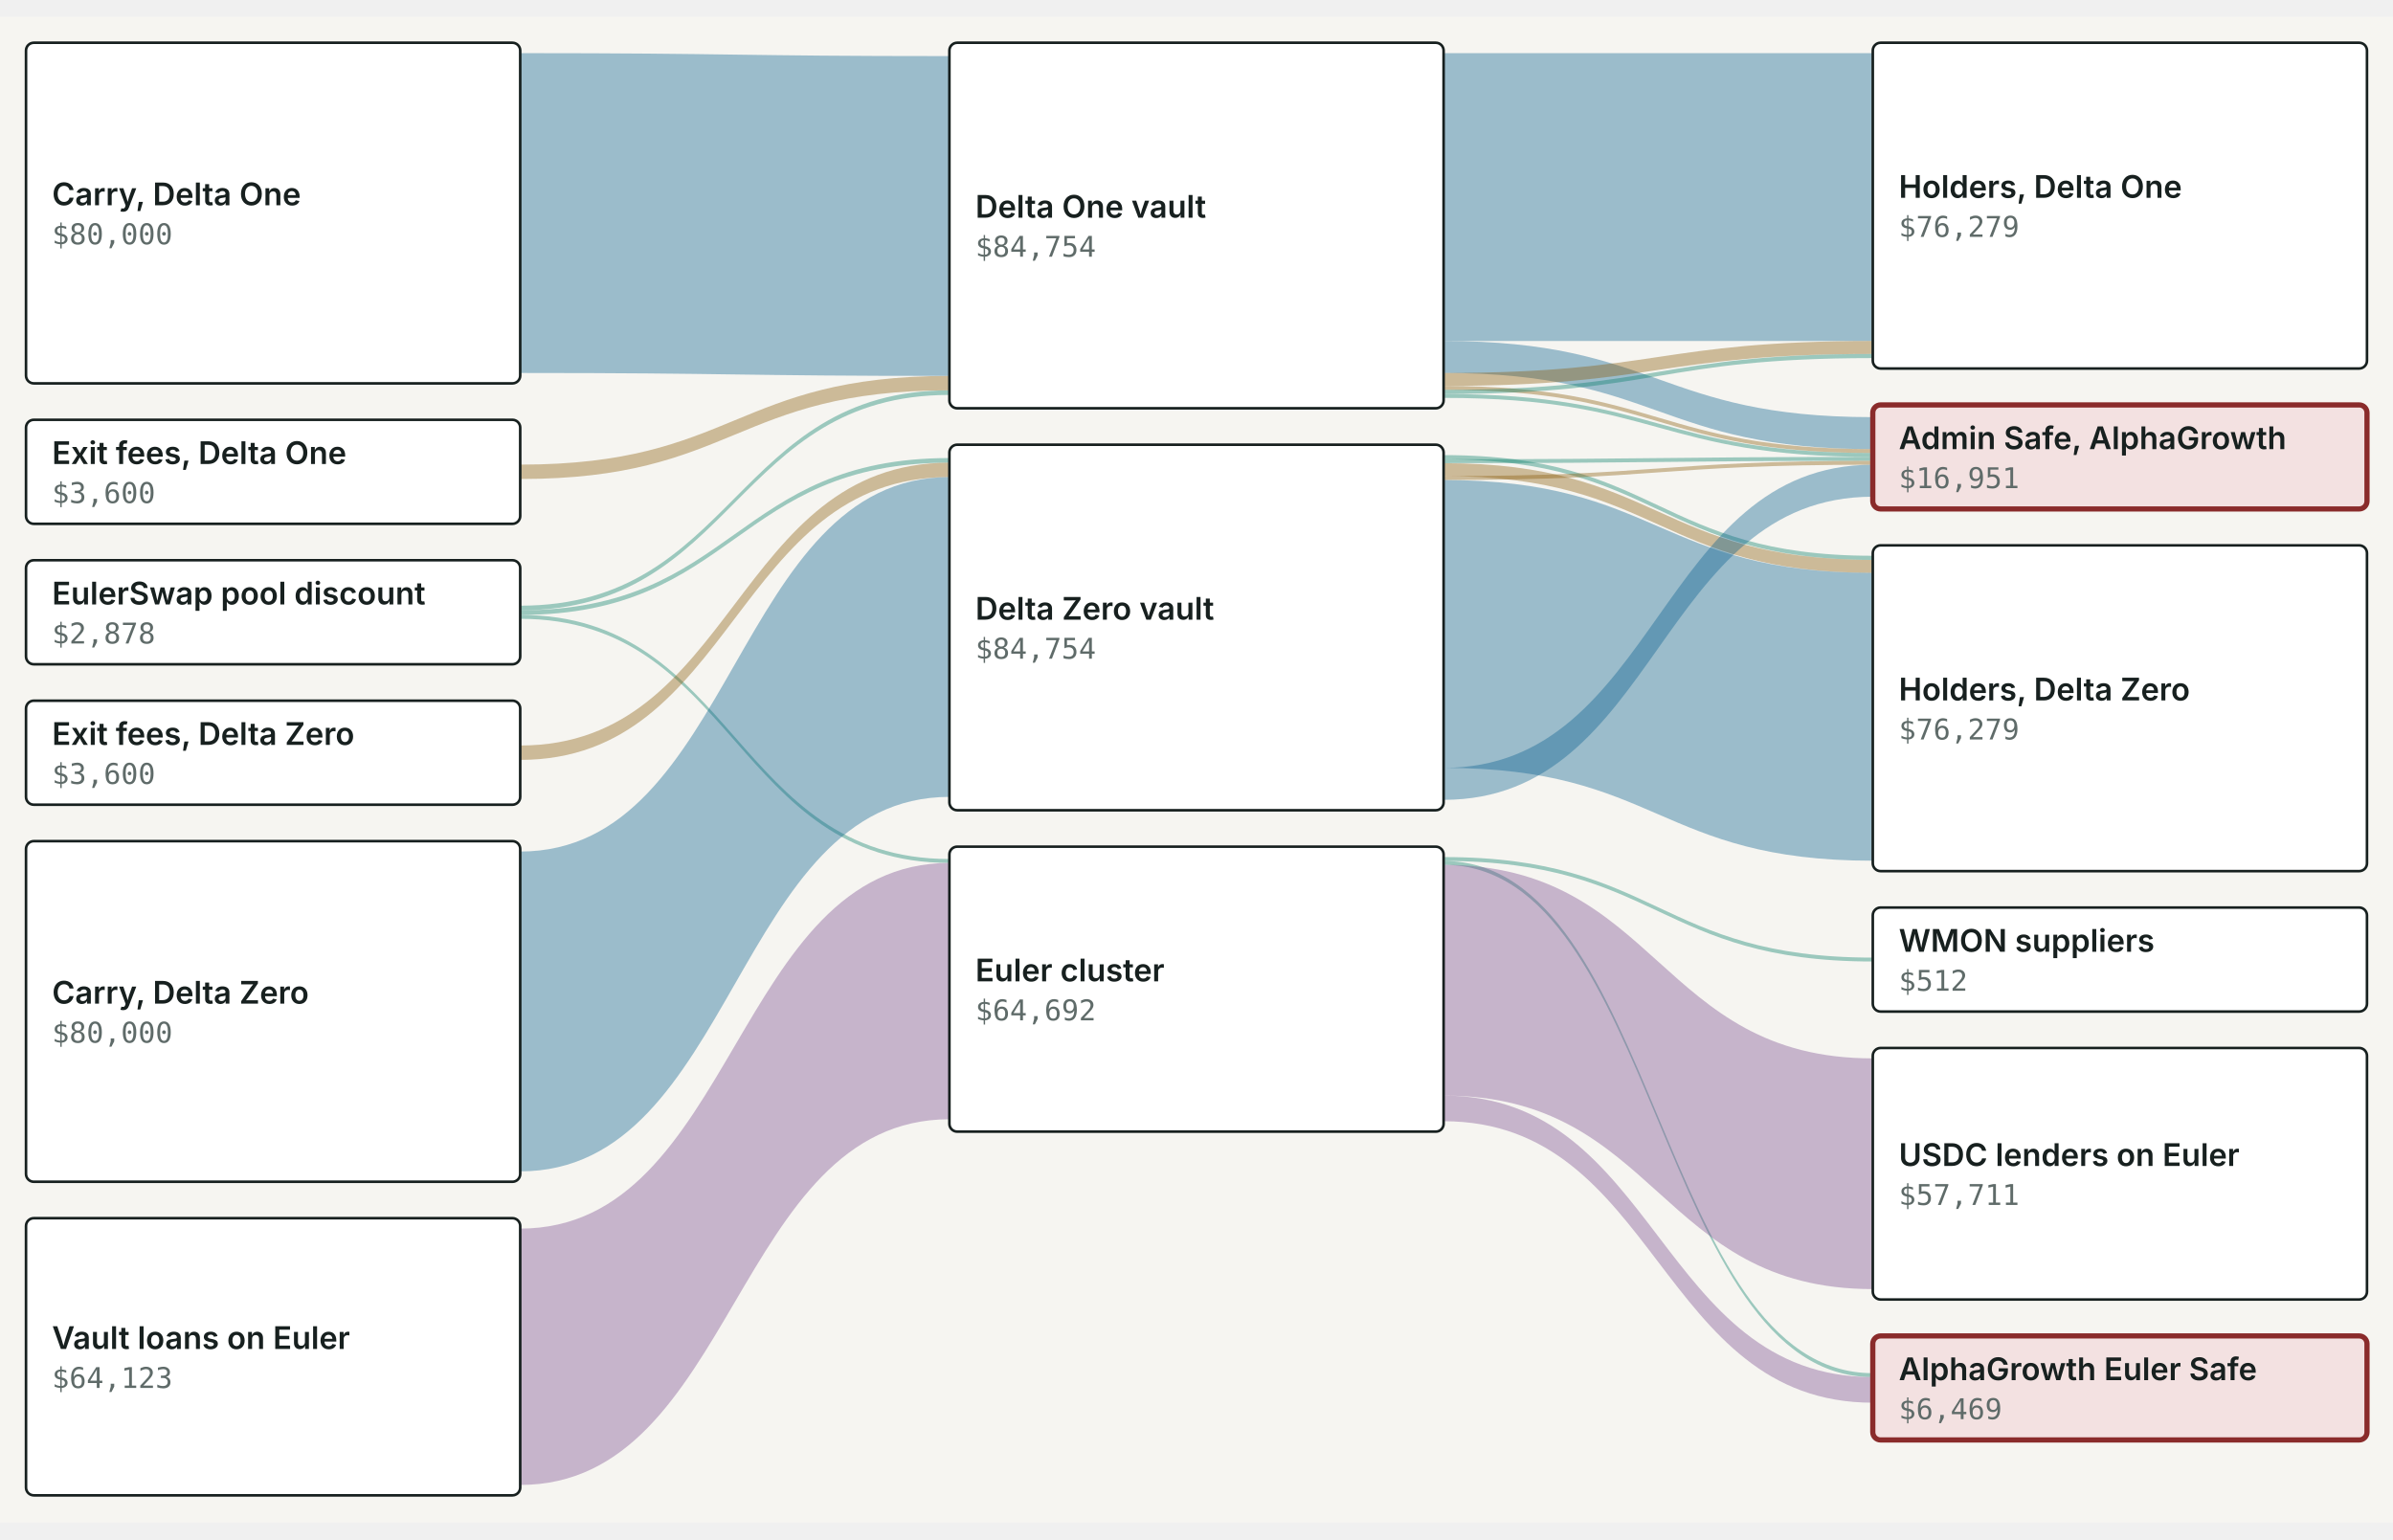
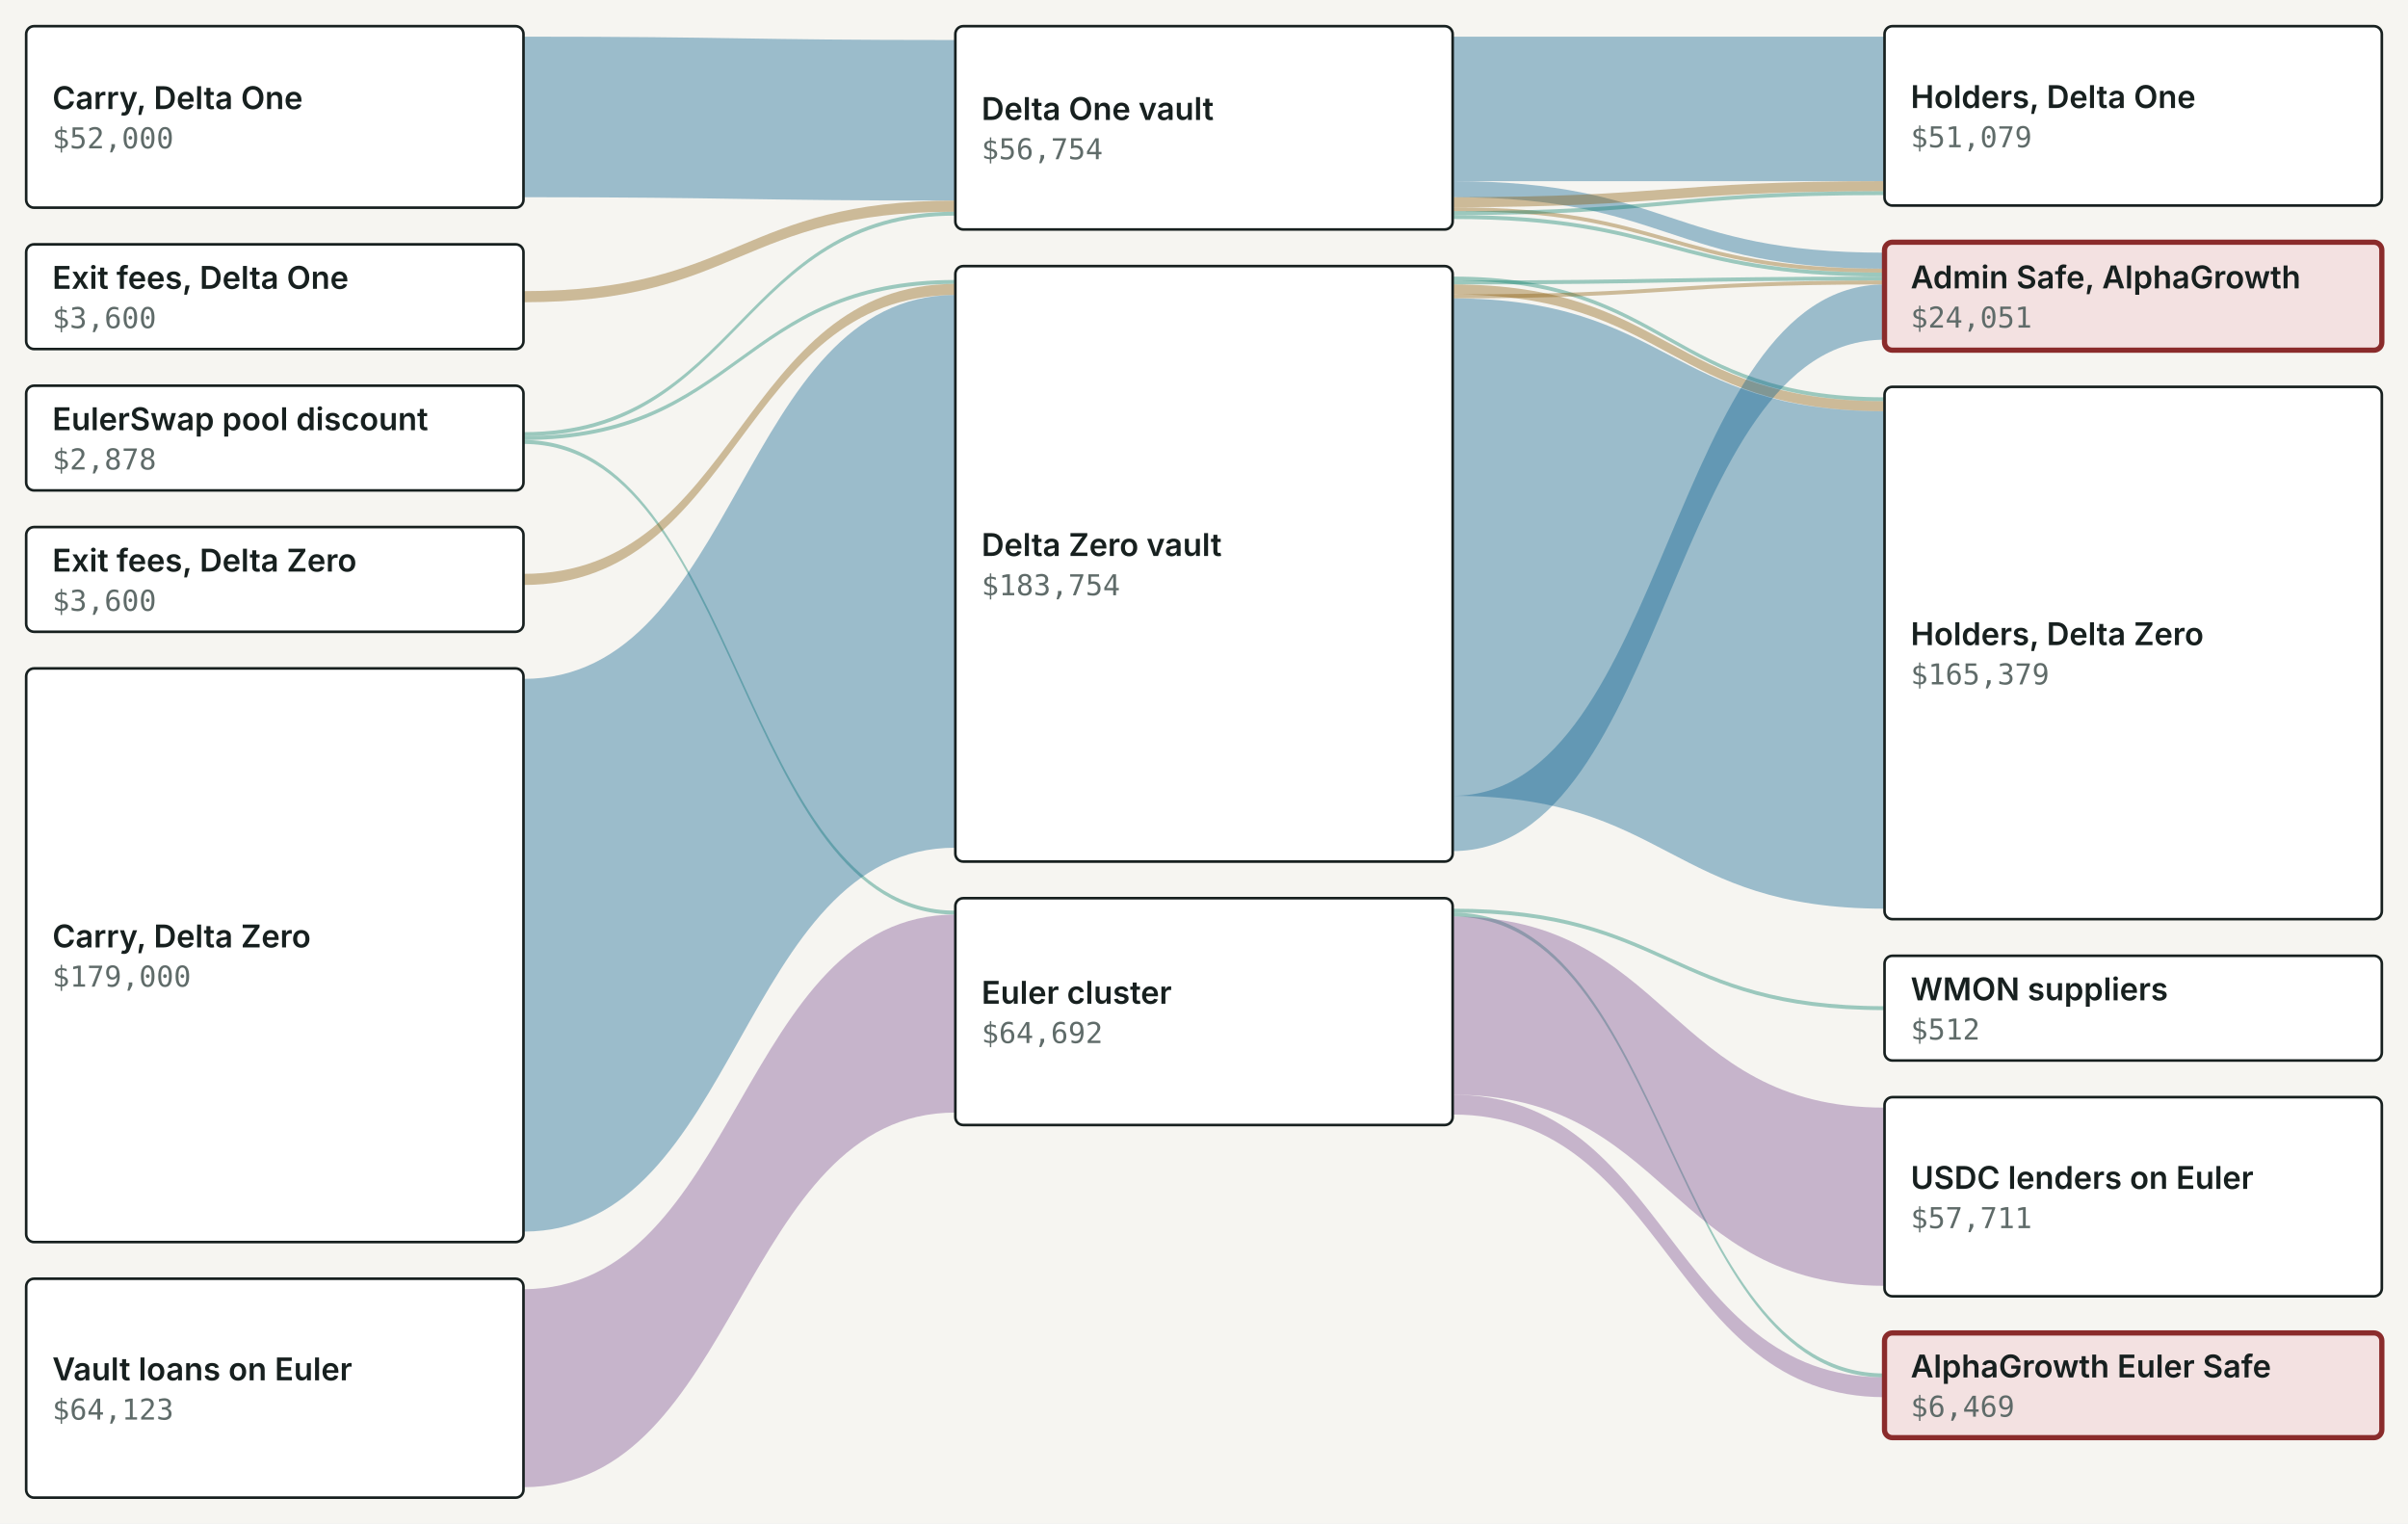
- <svg xmlns="http://www.w3.org/2000/svg" width="900" height="579" role="img" aria-label="Yearly money flows from each source through the vaults and the Euler cluster to holders, the admin Safe, lenders and AlphaGrowth." viewBox="-10 -10 920 579">
+ <svg xmlns="http://www.w3.org/2000/svg" width="920" height="582" role="img" aria-label="Yearly money flows from each source through the vaults and the Euler cluster to holders, the admin Safe, lenders and AlphaGrowth." viewBox="-10 -10 920 582">
  <style>
.node rect{fill:#ffffff;stroke:#17201f;stroke-width:1}
.node.mine rect{fill:#f3e1e1;stroke:#8a2b2b;stroke-width:2}
.node text{fill:#17201f;font-size:12px;font-family:IBM Plex Sans,system-ui,-apple-system,Segoe UI,sans-serif}
.node text.v{fill:#5f6b69;font-family:IBM Plex Mono,Menlo,monospace;font-size:11px}
.band{fill-opacity:0.38}.b-carry{fill:#0a5f8f}.b-fee{fill:#8a5a0a}.b-pool{fill:#0a7f6a}.b-loan{fill:#7a4a8f}
</style>
-   <rect x="-10" y="-10" width="920" height="579" fill="#f6f5f1" />
+   <rect x="-10" y="-10" width="920" height="582" fill="#f6f5f1" />
  <g>
-     <path d="M190,4 C272.5,4 272.5,5.135 355,5.135 L355,128.106 C272.5,128.106 272.5,126.972 190,126.972 Z" class="band b-carry" />
-     <path d="M190,162.205 C272.5,162.205 272.5,128.106 355,128.106 L355,133.64 C272.5,133.64 272.5,167.738 190,167.738 Z" class="band b-fee" />
-     <path d="M190,216.447 C272.5,216.447 272.5,133.64 355,133.64 L355,135.414 C272.5,135.414 272.5,218.222 190,218.222 Z" class="band b-pool" />
-     <path d="M190,218.222 C272.5,218.222 272.5,159.683 355,159.683 L355,161.458 C272.5,161.458 272.5,219.996 190,219.996 Z" class="band b-pool" />
-     <path d="M190,219.996 C272.5,219.996 272.5,313.848 355,313.848 L355,315.348 C272.5,315.348 272.5,221.496 190,221.496 Z" class="band b-pool" />
-     <path d="M190,270.205 C272.5,270.205 272.5,161.458 355,161.458 L355,166.991 C272.5,166.991 272.5,275.738 190,275.738 Z" class="band b-fee" />
-     <path d="M190,310.972 C272.5,310.972 272.5,166.991 355,166.991 L355,289.963 C272.5,289.963 272.5,433.943 190,433.943 Z" class="band b-carry" />
-     <path d="M190,455.943 C272.5,455.943 272.5,315.348 355,315.348 L355,413.914 C272.5,413.914 272.5,554.509 190,554.509 Z" class="band b-loan" />
-     <path d="M545,4 C627.5,4 627.5,4 710,4 L710,114.674 C627.5,114.674 627.5,114.674 545,114.674 Z" class="band b-carry" />
-     <path d="M545,114.674 C627.5,114.674 627.5,143.954 710,143.954 L710,156.252 C627.5,156.252 627.5,126.972 545,126.972 Z" class="band b-carry" />
-     <path d="M545,126.972 C627.5,126.972 627.5,114.674 710,114.674 L710,119.655 C627.5,119.655 627.5,131.952 545,131.952 Z" class="band b-fee" />
-     <path d="M545,131.952 C627.5,131.952 627.5,156.252 710,156.252 L710,157.752 C627.5,157.752 627.5,133.452 545,133.452 Z" class="band b-fee" />
-     <path d="M545,133.452 C627.5,133.452 627.5,119.655 710,119.655 L710,121.252 C627.5,121.252 627.5,135.049 545,135.049 Z" class="band b-pool" />
-     <path d="M545,135.049 C627.5,135.049 627.5,157.752 710,157.752 L710,159.252 C627.5,159.252 627.5,136.549 545,136.549 Z" class="band b-pool" />
-     <path d="M545,158.549 C627.5,158.549 627.5,197.252 710,197.252 L710,198.849 C627.5,198.849 627.5,160.146 545,160.146 Z" class="band b-pool" />
-     <path d="M545,160.146 C627.5,160.146 627.5,159.252 710,159.252 L710,160.752 C627.5,160.752 627.5,161.646 545,161.646 Z" class="band b-pool" />
-     <path d="M545,161.646 C627.5,161.646 627.5,198.849 710,198.849 L710,203.829 C627.5,203.829 627.5,166.626 545,166.626 Z" class="band b-fee" />
-     <path d="M545,166.626 C627.5,166.626 627.5,160.752 710,160.752 L710,162.252 C627.5,162.252 627.5,168.126 545,168.126 Z" class="band b-fee" />
-     <path d="M545,168.126 C627.5,168.126 627.5,203.829 710,203.829 L710,314.503 C627.5,314.503 627.5,278.8 545,278.8 Z" class="band b-carry" />
-     <path d="M545,278.8 C627.5,278.8 627.5,162.252 710,162.252 L710,174.549 C627.5,174.549 627.5,291.098 545,291.098 Z" class="band b-carry" />
-     <path d="M545,313.098 C627.5,313.098 627.5,351.753 710,351.753 L710,353.253 C627.5,353.253 627.5,314.598 545,314.598 Z" class="band b-pool" />
-     <path d="M545,314.598 C627.5,314.598 627.5,511.534 710,511.534 L710,513.034 C627.5,513.034 627.5,316.098 545,316.098 Z" class="band b-pool" />
-     <path d="M545,316.098 C627.5,316.098 627.5,390.503 710,390.503 L710,479.213 C627.5,479.213 627.5,404.807 545,404.807 Z" class="band b-loan" />
-     <path d="M545,404.807 C627.5,404.807 627.5,513.034 710,513.034 L710,522.891 C627.5,522.891 627.5,414.664 545,414.664 Z" class="band b-loan" />
+     <path d="M190,4 C272.5,4 272.5,5.288 355,5.288 L355,66.624 C272.5,66.624 272.5,65.337 190,65.337 Z" class="band b-carry" />
+     <path d="M190,101.214 C272.5,101.214 272.5,66.624 355,66.624 L355,70.871 C272.5,70.871 272.5,105.46 190,105.46 Z" class="band b-fee" />
+     <path d="M190,155.087 C272.5,155.087 272.5,70.871 355,70.871 L355,72.371 C272.5,72.371 272.5,156.587 190,156.587 Z" class="band b-pool" />
+     <path d="M190,156.587 C272.5,156.587 272.5,96.946 355,96.946 L355,98.446 C272.5,98.446 272.5,158.087 190,158.087 Z" class="band b-pool" />
+     <path d="M190,158.087 C272.5,158.087 272.5,337.87 355,337.87 L355,339.37 C272.5,339.37 272.5,159.587 190,159.587 Z" class="band b-pool" />
+     <path d="M190,209.214 C272.5,209.214 272.5,98.446 355,98.446 L355,102.693 C272.5,102.693 272.5,213.46 190,213.46 Z" class="band b-fee" />
+     <path d="M190,249.337 C272.5,249.337 272.5,102.693 355,102.693 L355,313.832 C272.5,313.832 272.5,460.477 190,460.477 Z" class="band b-carry" />
+     <path d="M190,482.477 C272.5,482.477 272.5,339.37 355,339.37 L355,415.006 C272.5,415.006 272.5,558.113 190,558.113 Z" class="band b-loan" />
+     <path d="M545,4 C627.5,4 627.5,4 710,4 L710,59.203 C627.5,59.203 627.5,59.203 545,59.203 Z" class="band b-carry" />
+     <path d="M545,59.203 C627.5,59.203 627.5,86.525 710,86.525 L710,92.658 C627.5,92.658 627.5,65.337 545,65.337 Z" class="band b-carry" />
+     <path d="M545,65.337 C627.5,65.337 627.5,59.203 710,59.203 L710,63.025 C627.5,63.025 627.5,69.158 545,69.158 Z" class="band b-fee" />
+     <path d="M545,69.158 C627.5,69.158 627.5,92.658 710,92.658 L710,94.158 C627.5,94.158 627.5,70.658 545,70.658 Z" class="band b-fee" />
+     <path d="M545,70.658 C627.5,70.658 627.5,63.025 710,63.025 L710,64.525 C627.5,64.525 627.5,72.158 545,72.158 Z" class="band b-pool" />
+     <path d="M545,72.158 C627.5,72.158 627.5,94.158 710,94.158 L710,95.658 C627.5,95.658 627.5,73.658 545,73.658 Z" class="band b-pool" />
+     <path d="M545,95.658 C627.5,95.658 627.5,141.772 710,141.772 L710,143.272 C627.5,143.272 627.5,97.158 545,97.158 Z" class="band b-pool" />
+     <path d="M545,97.158 C627.5,97.158 627.5,95.658 710,95.658 L710,97.158 C627.5,97.158 627.5,98.658 545,98.658 Z" class="band b-pool" />
+     <path d="M545,98.658 C627.5,98.658 627.5,143.272 710,143.272 L710,147.094 C627.5,147.094 627.5,102.48 545,102.48 Z" class="band b-fee" />
+     <path d="M545,102.48 C627.5,102.48 627.5,97.158 710,97.158 L710,98.658 C627.5,98.658 627.5,103.98 545,103.98 Z" class="band b-fee" />
+     <path d="M545,103.98 C627.5,103.98 627.5,147.094 710,147.094 L710,337.12 C627.5,337.12 627.5,294.006 545,294.006 Z" class="band b-carry" />
+     <path d="M545,294.006 C627.5,294.006 627.5,98.658 710,98.658 L710,119.772 C627.5,119.772 627.5,315.12 545,315.12 Z" class="band b-carry" />
+     <path d="M545,337.12 C627.5,337.12 627.5,374.37 710,374.37 L710,375.87 C627.5,375.87 627.5,338.62 545,338.62 Z" class="band b-pool" />
+     <path d="M545,338.62 C627.5,338.62 627.5,514.661 710,514.661 L710,516.161 C627.5,516.161 627.5,340.12 545,340.12 Z" class="band b-pool" />
+     <path d="M545,340.12 C627.5,340.12 627.5,413.12 710,413.12 L710,481.193 C627.5,481.193 627.5,408.193 545,408.193 Z" class="band b-loan" />
+     <path d="M545,408.193 C627.5,408.193 627.5,516.161 710,516.161 L710,523.725 C627.5,523.725 627.5,415.756 545,415.756 Z" class="band b-loan" />
  </g>
  <g class="node">
-     <rect x="0" y="0" width="190" height="130.972" rx="3" />
-     <text x="10" y="62.486" font-weight="600">Carry, Delta One</text>
-     <text class="v" x="10" y="77.486">$80,000</text>
+     <rect x="0" y="0" width="190" height="69.337" rx="3" />
+     <text x="10" y="31.668" font-weight="600">Carry, Delta One</text>
+     <text class="v" x="10" y="46.668">$52,000</text>
  </g>
  <g class="node">
-     <rect x="0" y="144.972" width="190" height="40" rx="3" />
-     <text x="10" y="161.972" font-weight="600">Exit fees, Delta One</text>
-     <text class="v" x="10" y="176.972">$3,600</text>
+     <rect x="0" y="83.337" width="190" height="40" rx="3" />
+     <text x="10" y="100.337" font-weight="600">Exit fees, Delta One</text>
+     <text class="v" x="10" y="115.337">$3,600</text>
  </g>
  <g class="node">
-     <rect x="0" y="198.972" width="190" height="40" rx="3" />
-     <text x="10" y="215.972" font-weight="600">EulerSwap pool discount</text>
-     <text class="v" x="10" y="230.972">$2,878</text>
+     <rect x="0" y="137.337" width="190" height="40" rx="3" />
+     <text x="10" y="154.337" font-weight="600">EulerSwap pool discount</text>
+     <text class="v" x="10" y="169.337">$2,878</text>
  </g>
  <g class="node">
-     <rect x="0" y="252.972" width="190" height="40" rx="3" />
-     <text x="10" y="269.972" font-weight="600">Exit fees, Delta Zero</text>
-     <text class="v" x="10" y="284.972">$3,600</text>
+     <rect x="0" y="191.337" width="190" height="40" rx="3" />
+     <text x="10" y="208.337" font-weight="600">Exit fees, Delta Zero</text>
+     <text class="v" x="10" y="223.337">$3,600</text>
  </g>
  <g class="node">
-     <rect x="0" y="306.972" width="190" height="130.972" rx="3" />
-     <text x="10" y="369.457" font-weight="600">Carry, Delta Zero</text>
-     <text class="v" x="10" y="384.457">$80,000</text>
+     <rect x="0" y="245.337" width="190" height="219.14" rx="3" />
+     <text x="10" y="351.907" font-weight="600">Carry, Delta Zero</text>
+     <text class="v" x="10" y="366.907">$179,000</text>
  </g>
  <g class="node">
-     <rect x="0" y="451.943" width="190" height="106.566" rx="3" />
-     <text x="10" y="502.226" font-weight="600">Vault loans on Euler</text>
-     <text class="v" x="10" y="517.226">$64,123</text>
+     <rect x="0" y="478.477" width="190" height="83.636" rx="3" />
+     <text x="10" y="517.295" font-weight="600">Vault loans on Euler</text>
+     <text class="v" x="10" y="532.295">$64,123</text>
  </g>
  <g class="node">
-     <rect x="355" y="0" width="190" height="140.549" rx="3" />
-     <text x="365" y="67.274" font-weight="600">Delta One vault</text>
-     <text class="v" x="365" y="82.274">$84,754</text>
+     <rect x="355" y="0" width="190" height="77.658" rx="3" />
+     <text x="365" y="35.829" font-weight="600">Delta One vault</text>
+     <text class="v" x="365" y="50.829">$56,754</text>
  </g>
  <g class="node">
-     <rect x="355" y="154.549" width="190" height="140.549" rx="3" />
-     <text x="365" y="221.823" font-weight="600">Delta Zero vault</text>
-     <text class="v" x="365" y="236.823">$84,754</text>
+     <rect x="355" y="91.658" width="190" height="227.462" rx="3" />
+     <text x="365" y="202.389" font-weight="600">Delta Zero vault</text>
+     <text class="v" x="365" y="217.389">$183,754</text>
  </g>
  <g class="node">
-     <rect x="355" y="309.098" width="190" height="109.566" rx="3" />
-     <text x="365" y="360.881" font-weight="600">Euler cluster</text>
-     <text class="v" x="365" y="375.881">$64,692</text>
+     <rect x="355" y="333.12" width="190" height="86.636" rx="3" />
+     <text x="365" y="373.438" font-weight="600">Euler cluster</text>
+     <text class="v" x="365" y="388.438">$64,692</text>
  </g>
  <g class="node">
-     <rect x="710" y="0" width="190" height="125.252" rx="3" />
-     <text x="720" y="59.626" font-weight="600">Holders, Delta One</text>
-     <text class="v" x="720" y="74.626">$76,279</text>
+     <rect x="710" y="0" width="190" height="68.525" rx="3" />
+     <text x="720" y="31.262" font-weight="600">Holders, Delta One</text>
+     <text class="v" x="720" y="46.262">$51,079</text>
  </g>
  <g class="node mine">
-     <rect x="710" y="139.252" width="190" height="40" rx="3" />
-     <text x="720" y="156.252" font-weight="600">Admin Safe, AlphaGrowth</text>
-     <text class="v" x="720" y="171.252">$16,951</text>
+     <rect x="710" y="82.525" width="190" height="41.248" rx="3" />
+     <text x="720" y="100.149" font-weight="600">Admin Safe, AlphaGrowth</text>
+     <text class="v" x="720" y="115.149">$24,051</text>
  </g>
  <g class="node">
-     <rect x="710" y="193.252" width="190" height="125.252" rx="3" />
-     <text x="720" y="252.877" font-weight="600">Holders, Delta Zero</text>
-     <text class="v" x="720" y="267.877">$76,279</text>
+     <rect x="710" y="137.772" width="190" height="203.348" rx="3" />
+     <text x="720" y="236.446" font-weight="600">Holders, Delta Zero</text>
+     <text class="v" x="720" y="251.446">$165,379</text>
  </g>
  <g class="node">
-     <rect x="710" y="332.503" width="190" height="40" rx="3" />
-     <text x="720" y="349.503" font-weight="600">WMON suppliers</text>
-     <text class="v" x="720" y="364.503">$512</text>
+     <rect x="710" y="355.12" width="190" height="40" rx="3" />
+     <text x="720" y="372.12" font-weight="600">WMON suppliers</text>
+     <text class="v" x="720" y="387.12">$512</text>
  </g>
  <g class="node">
-     <rect x="710" y="386.503" width="190" height="96.709" rx="3" />
-     <text x="720" y="431.858" font-weight="600">USDC lenders on Euler</text>
-     <text class="v" x="720" y="446.858">$57,711</text>
+     <rect x="710" y="409.12" width="190" height="76.073" rx="3" />
+     <text x="720" y="444.156" font-weight="600">USDC lenders on Euler</text>
+     <text class="v" x="720" y="459.156">$57,711</text>
  </g>
  <g class="node mine">
-     <rect x="710" y="497.213" width="190" height="40" rx="3" />
-     <text x="720" y="514.213" font-weight="600">AlphaGrowth Euler Safe</text>
-     <text class="v" x="720" y="529.213">$6,469</text>
+     <rect x="710" y="499.193" width="190" height="40" rx="3" />
+     <text x="720" y="516.193" font-weight="600">AlphaGrowth Euler Safe</text>
+     <text class="v" x="720" y="531.193">$6,469</text>
  </g>
</svg>
